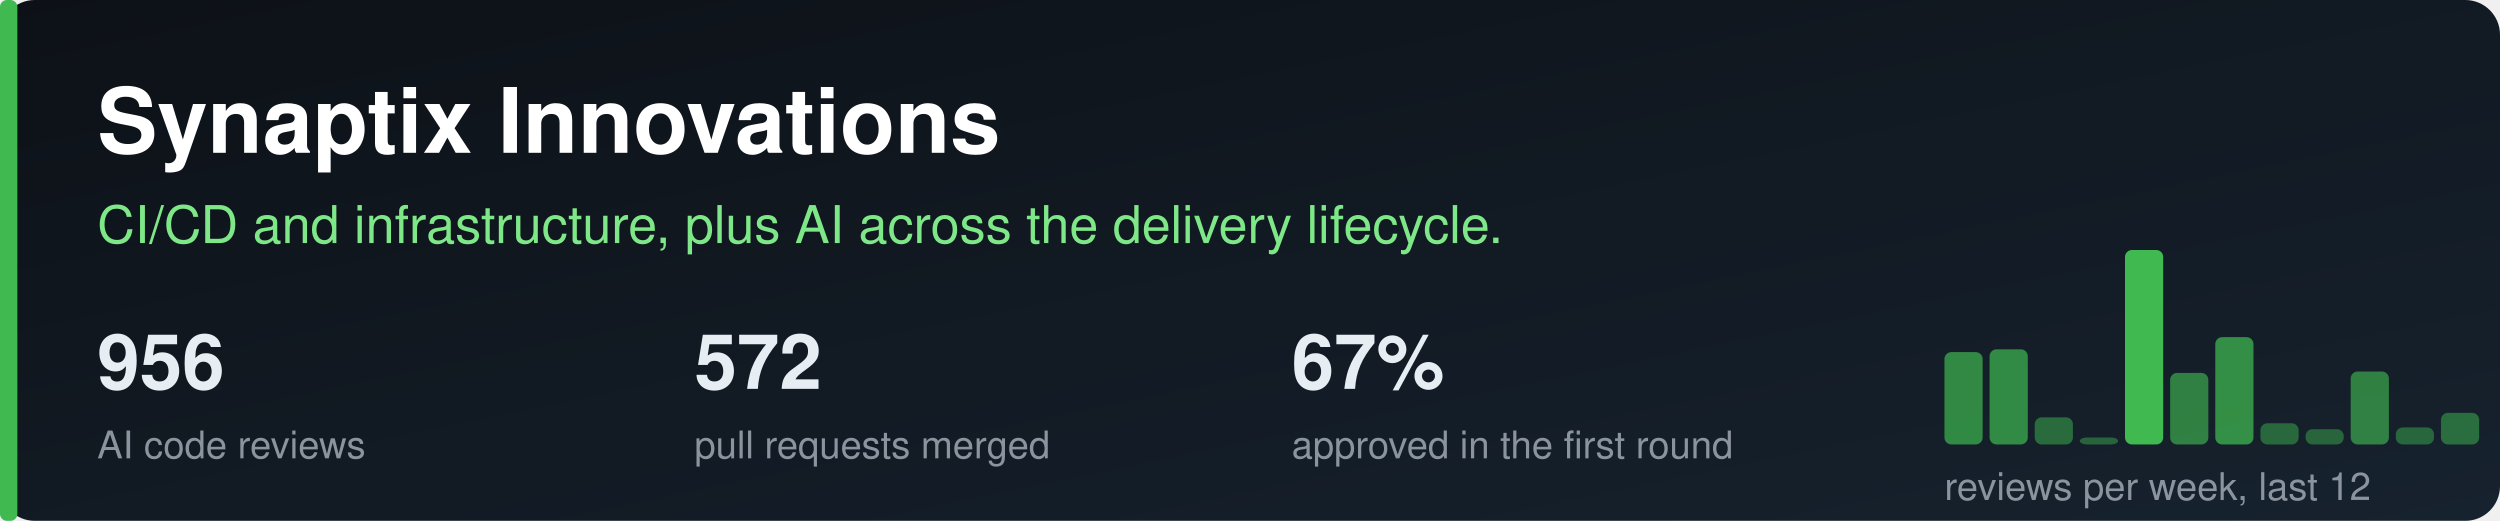
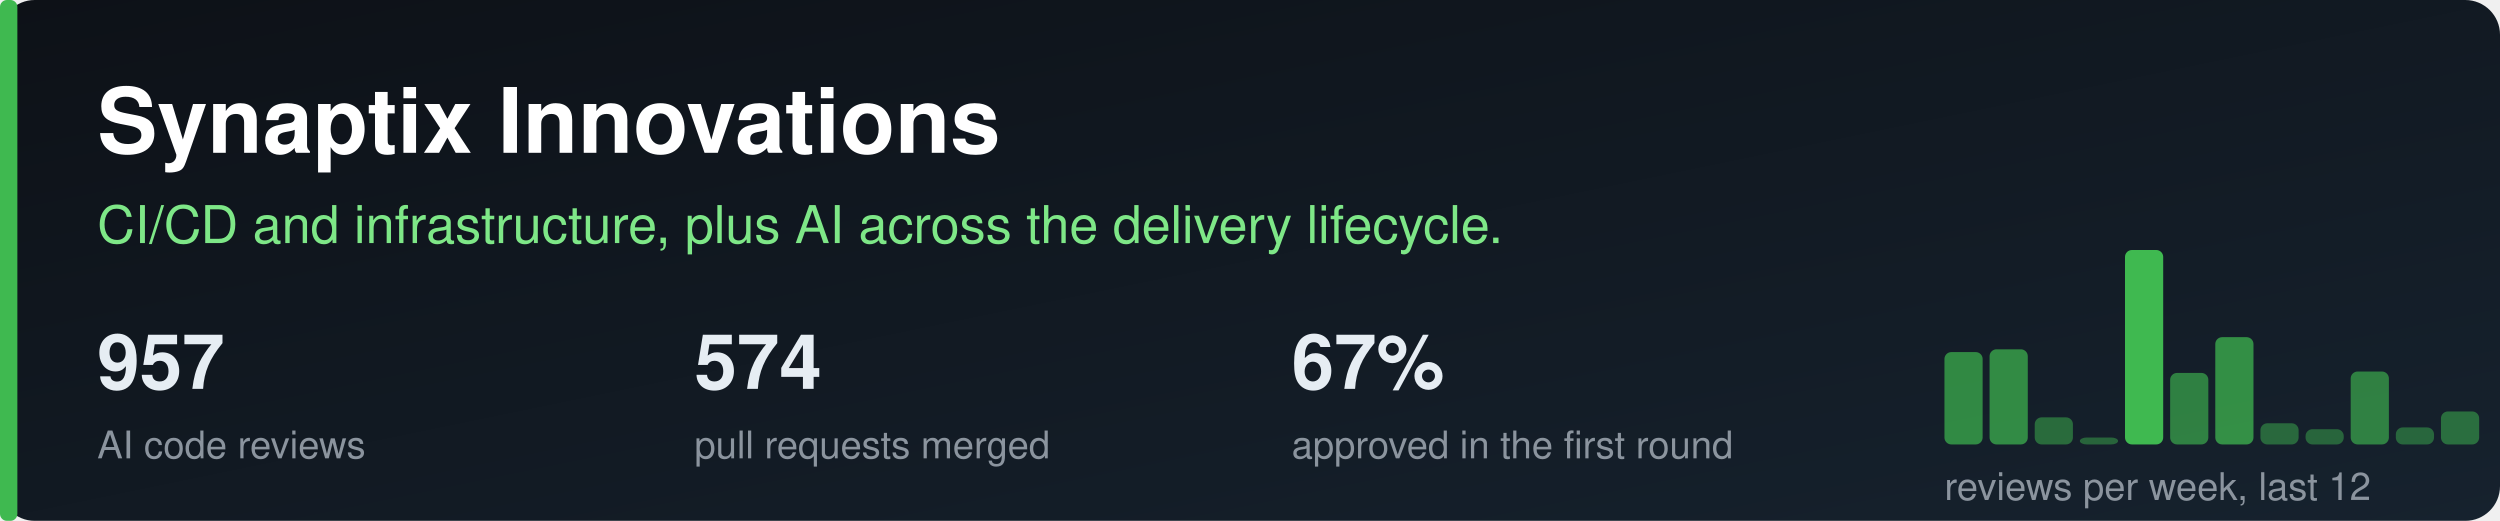
<svg xmlns="http://www.w3.org/2000/svg" width="720" height="150" viewBox="0 0 720 150" role="img" aria-label="Synaptix Innovations">
  <defs>
    <linearGradient id="g" x1="0" y1="0" x2="1" y2="1">
      <stop offset="0" stop-color="#0d1117" />
      <stop offset="1" stop-color="#16222e" />
    </linearGradient>
  </defs>
  <style>text{font-family:-apple-system,Segoe UI,Helvetica,Arial,sans-serif}.n{font-size:22px;font-weight:600;fill:#e6edf3}.l{font-size:11px;fill:#8b949e}</style>
  <rect width="720" height="150" rx="10" fill="url(#g)" />
  <rect x="0" y="0" width="5" height="150" rx="2" fill="#3fb950" />
  <text x="28" y="44" font-size="26" font-weight="700" fill="#ffffff">Synaptix Innovations</text>
  <text x="28" y="70" font-size="15" fill="#7ee787">CI/CD and infrastructure, plus AI across the delivery lifecycle.</text>
-   <text class="n" x="28" y="112">956</text>
+   <text class="n" x="28" y="112">957</text>
  <text class="l" x="28" y="132">AI code reviews</text>
-   <text class="n" x="200" y="112">572</text>
+   <text class="n" x="200" y="112">574</text>
  <text class="l" x="200" y="132">pull requests merged</text>
  <text class="n" x="372" y="112">67%</text>
  <text class="l" x="372" y="132">approved in the first round</text>
  <rect x="560" y="101.4" width="11" height="26.6" rx="2" fill="#3fb950" opacity="0.69" />
  <rect x="573" y="100.6" width="11" height="27.4" rx="2" fill="#3fb950" opacity="0.70" />
  <rect x="586" y="120.2" width="11" height="7.8" rx="2" fill="#3fb950" opacity="0.49" />
  <rect x="599" y="126.0" width="11" height="2.0" rx="2" fill="#3fb950" opacity="0.45" />
  <rect x="612" y="72.0" width="11" height="56.0" rx="2" fill="#3fb950" opacity="1.00" />
  <rect x="625" y="107.4" width="11" height="20.6" rx="2" fill="#3fb950" opacity="0.63" />
  <rect x="638" y="97.1" width="11" height="30.9" rx="2" fill="#3fb950" opacity="0.73" />
  <rect x="651" y="121.9" width="11" height="6.1" rx="2" fill="#3fb950" opacity="0.47" />
  <rect x="664" y="123.6" width="11" height="4.4" rx="2" fill="#3fb950" opacity="0.45" />
  <rect x="677" y="107.0" width="11" height="21.0" rx="2" fill="#3fb950" opacity="0.63" />
  <rect x="690" y="123.1" width="11" height="4.9" rx="2" fill="#3fb950" opacity="0.46" />
-   <rect x="703" y="118.9" width="11" height="9.1" rx="2" fill="#3fb950" opacity="0.50" />
+   <rect x="703" y="118.5" width="11" height="9.5" rx="2" fill="#3fb950" opacity="0.51" />
  <text class="l" x="560" y="144">reviews per week, last 12</text>
</svg>
